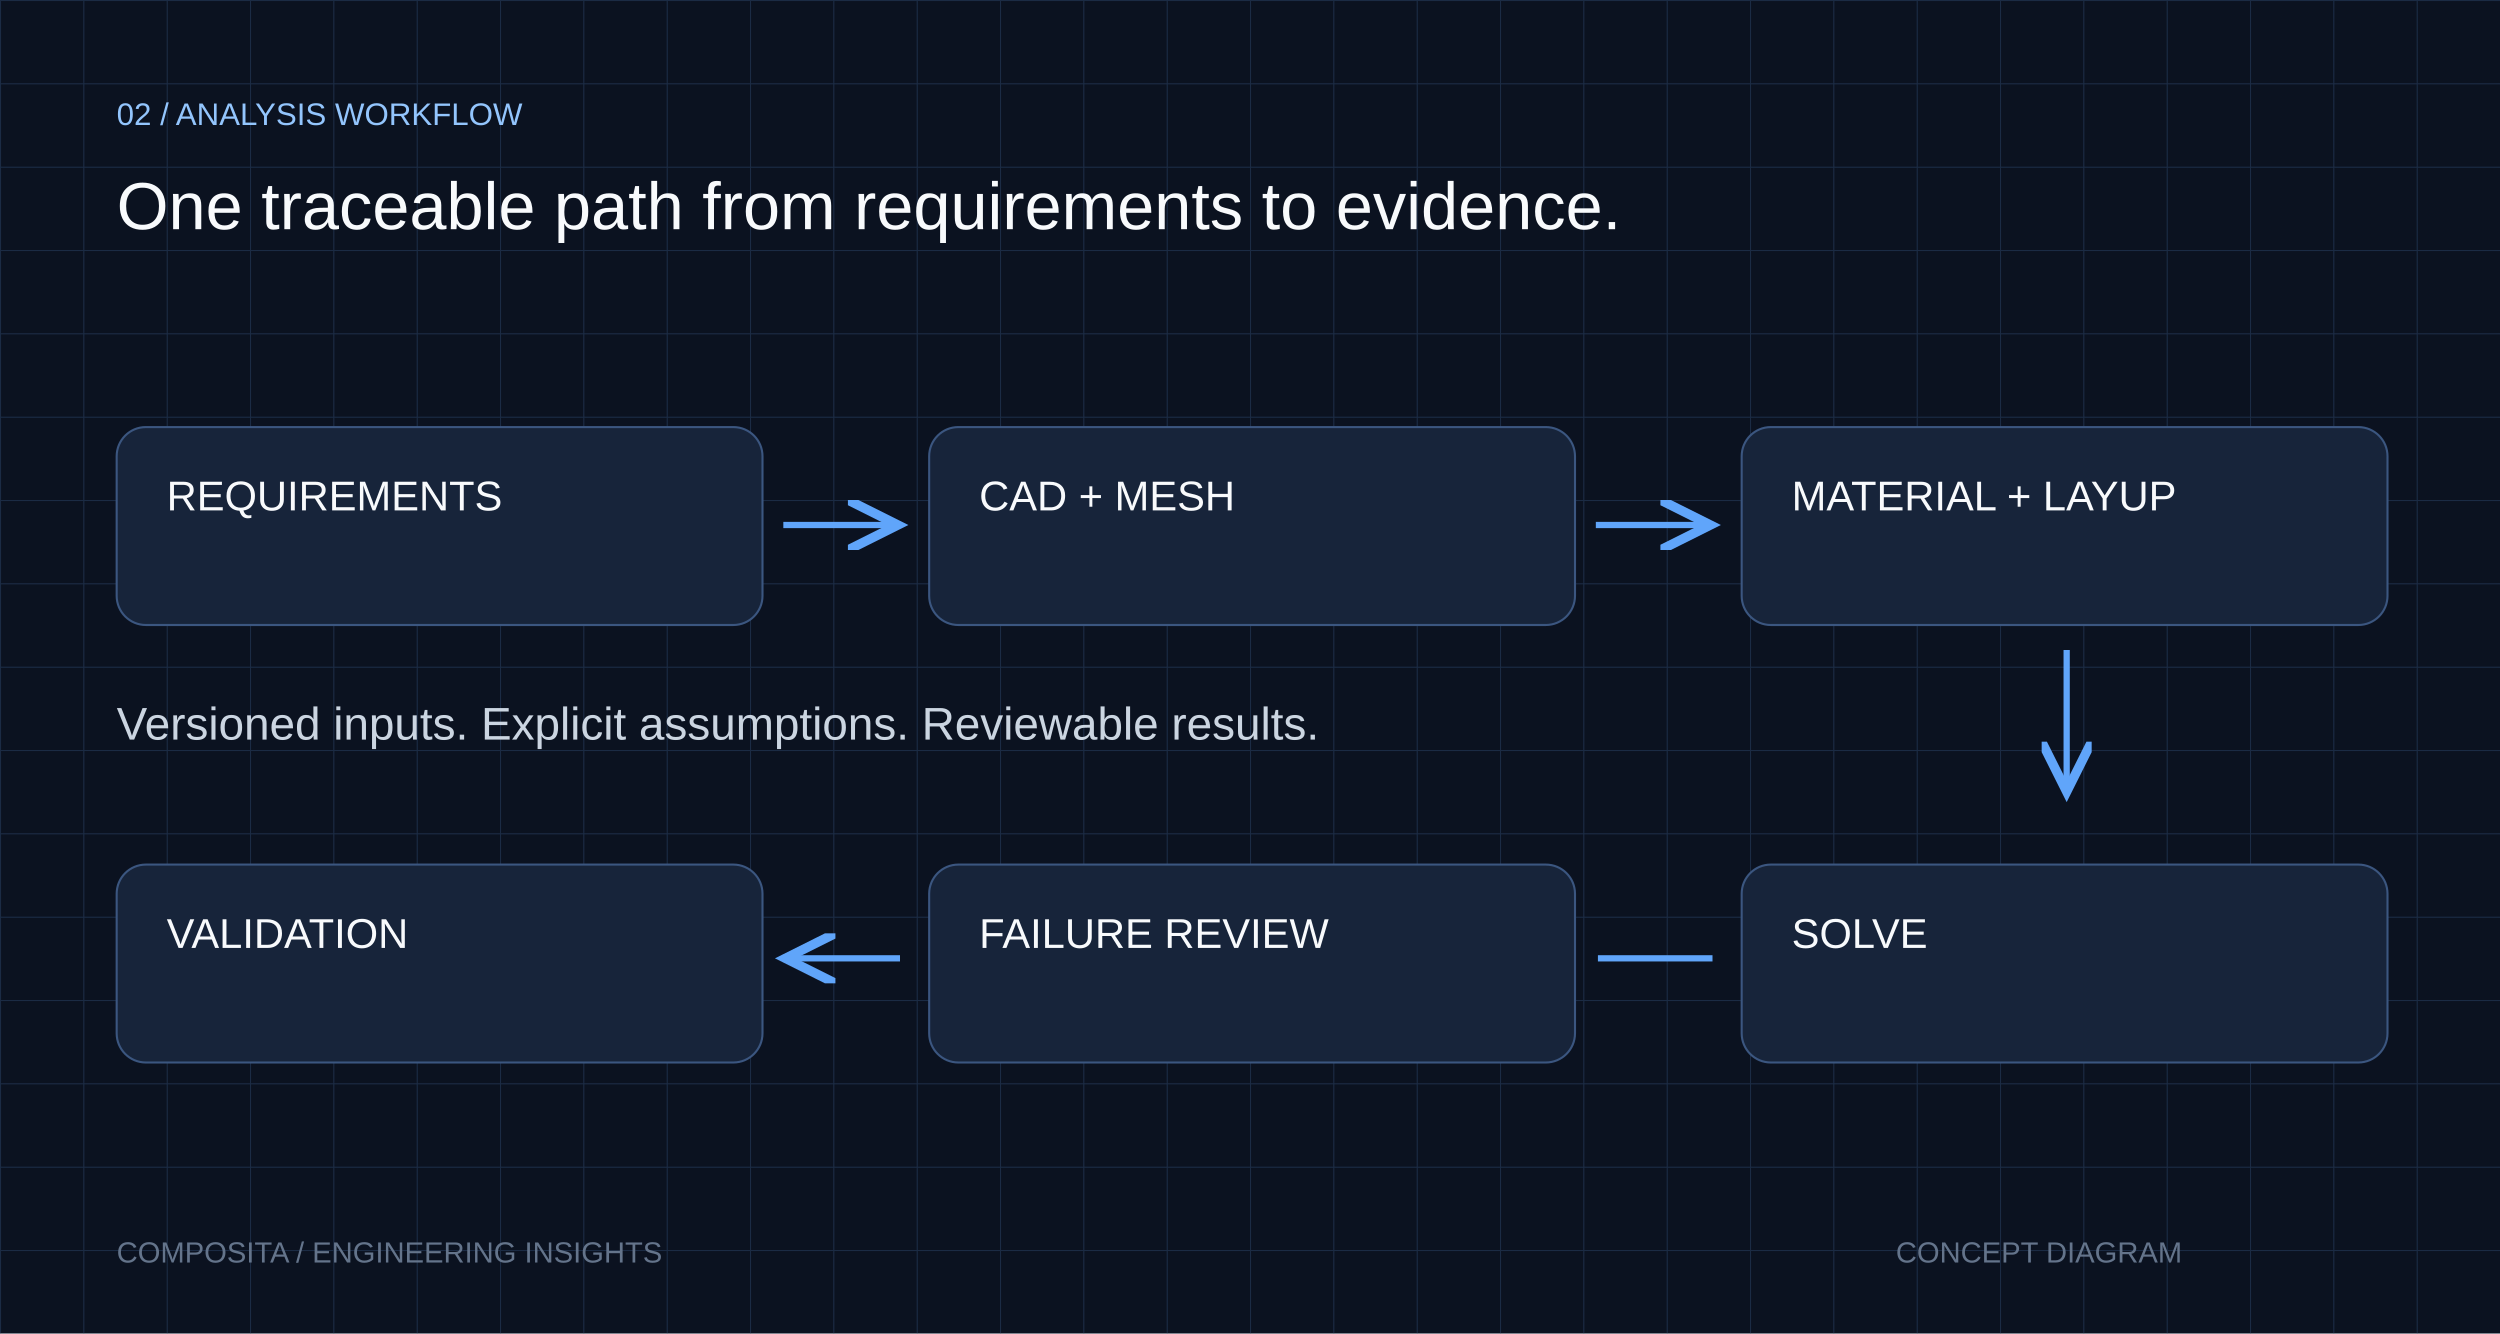
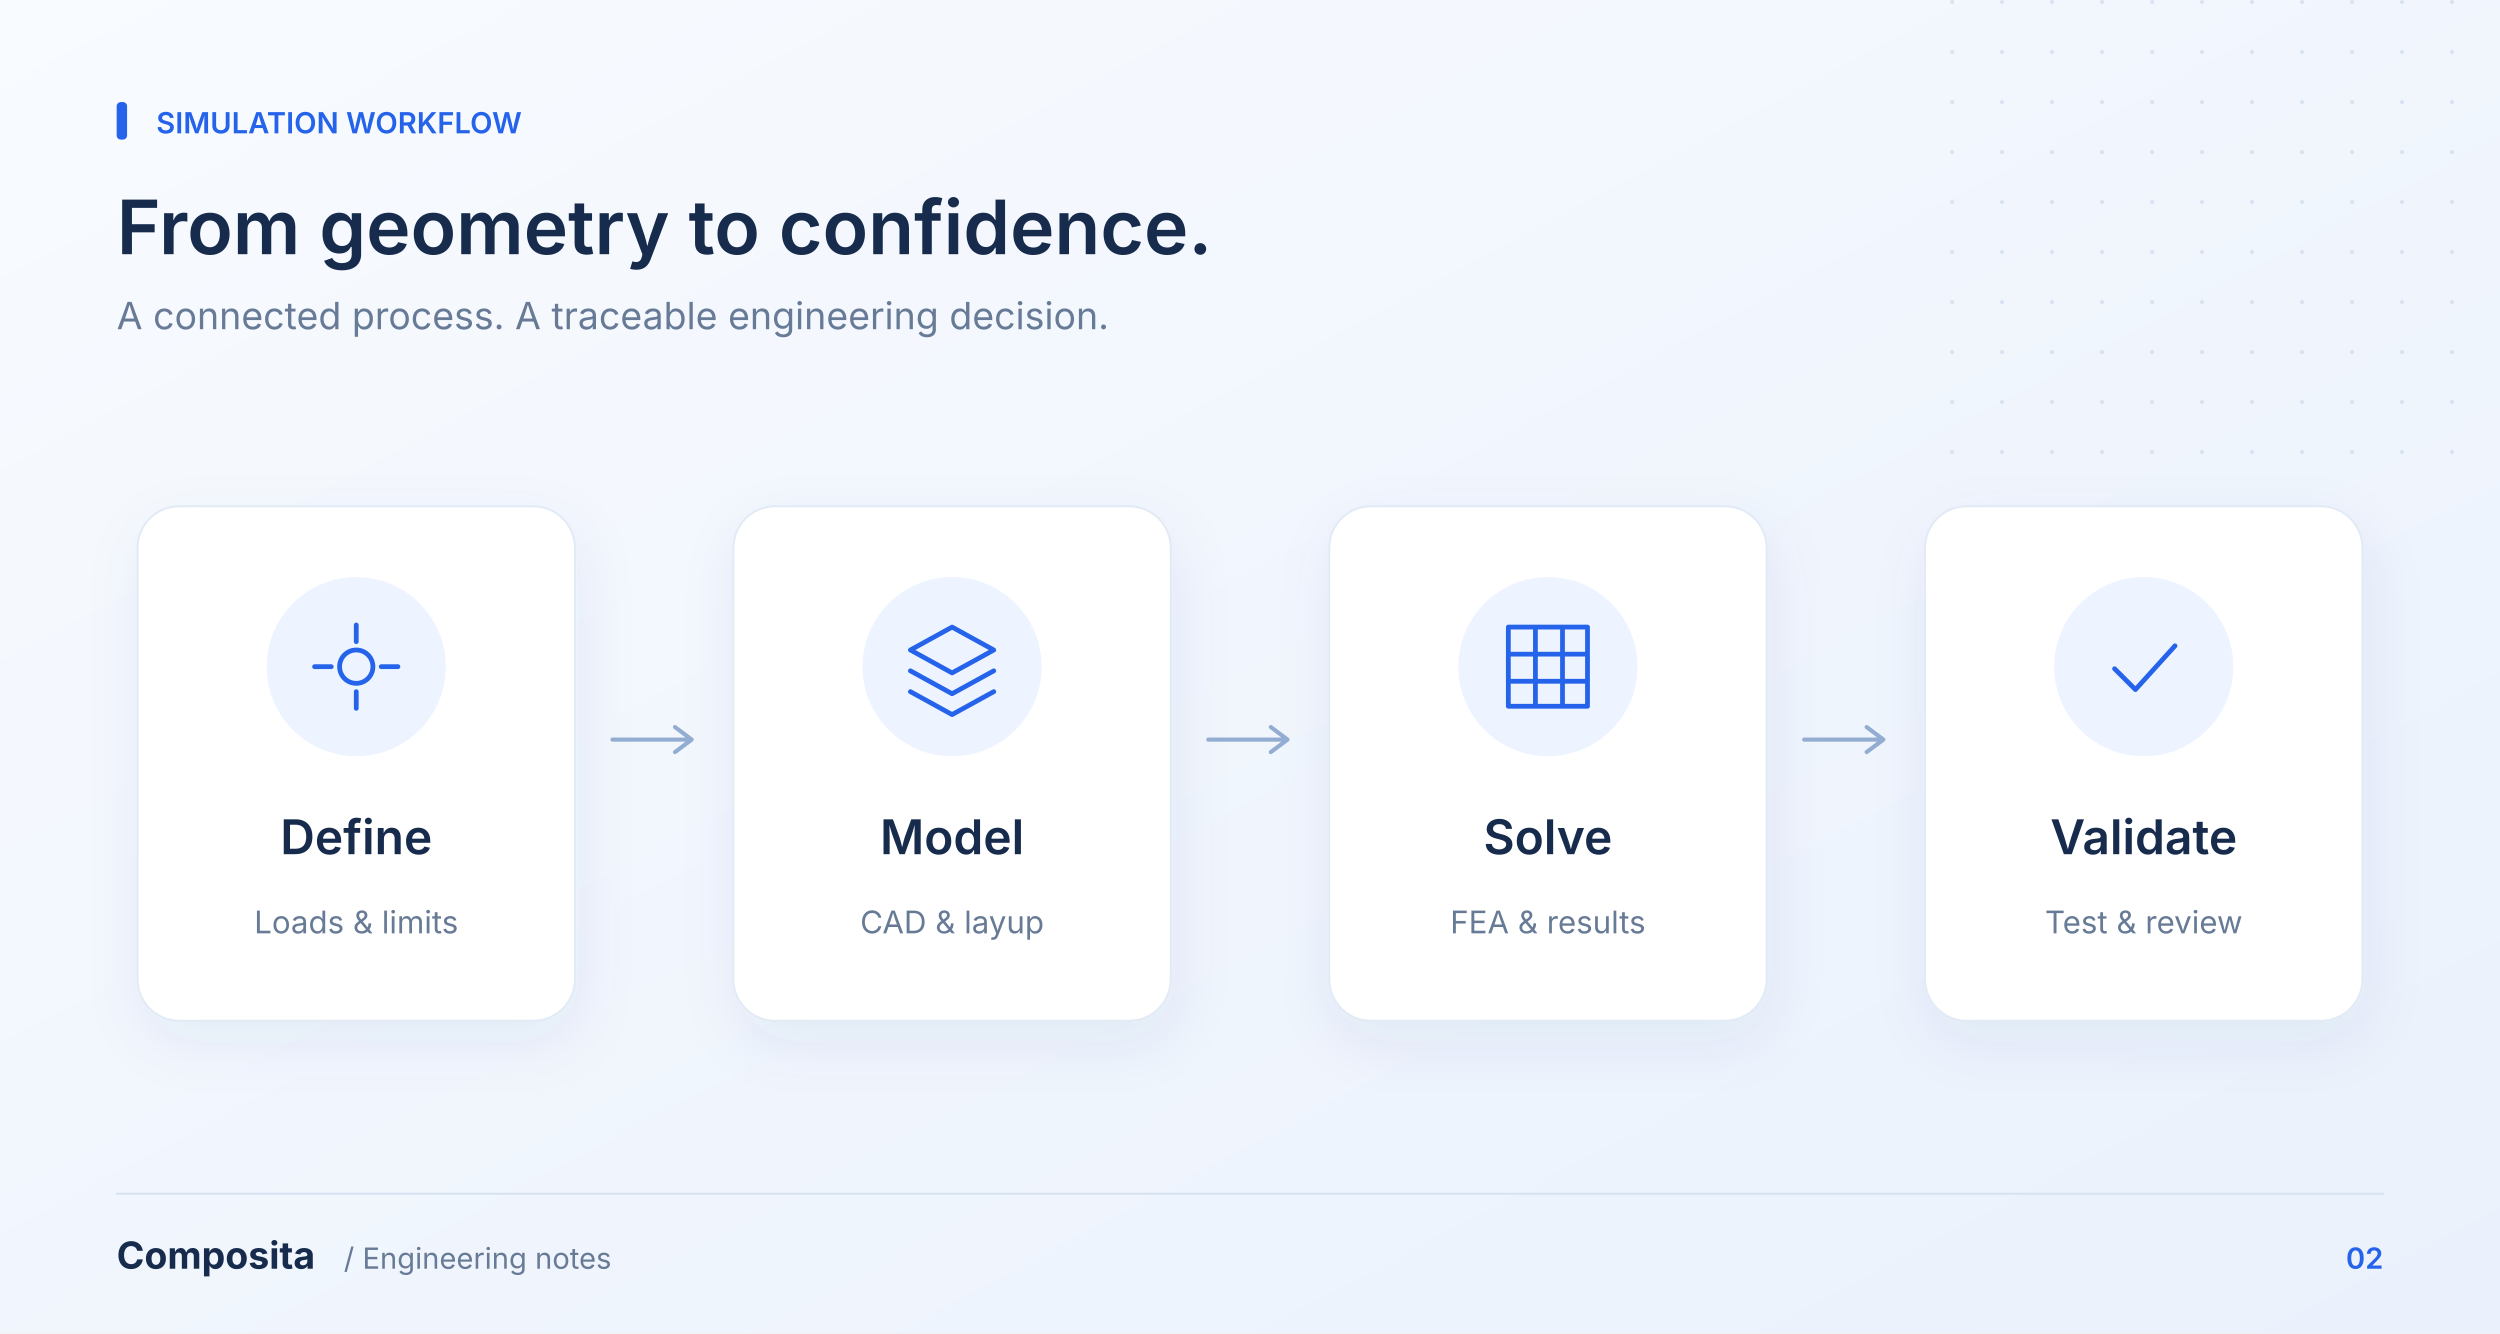
<svg xmlns="http://www.w3.org/2000/svg" width="1200" height="640" viewBox="0 0 1200 640">
  <defs>
-     <pattern id="grid" width="40" height="40" patternUnits="userSpaceOnUse">
-       <path d="M40 0H0V40" fill="none" stroke="#1b2b44" stroke-width="1" />
+     <linearGradient id="bg" x2="1" y2="1">
+       <stop stop-color="#f8fbff" />
+       <stop offset="1" stop-color="#eaf1fc" />
+     </linearGradient>
+     <linearGradient id="metal" x2="0" y2="1">
+       <stop stop-color="#cbd8e9" />
+       <stop offset=".45" stop-color="#f4f7fc" />
+       <stop offset="1" stop-color="#91a6c2" />
+     </linearGradient>
+     <linearGradient id="carbon" x2="1" y2="1">
+       <stop stop-color="#19365c" />
+       <stop offset="1" stop-color="#41638c" />
+     </linearGradient>
+     <filter id="shadow" x="-30%" y="-30%" width="160%" height="180%">
+       <feDropShadow dy="10" stdDeviation="14" flood-color="#254b83" flood-opacity=".07" />
+     </filter>
+     <pattern id="dots" width="24" height="24" patternUnits="userSpaceOnUse">
+       <circle cx="1" cy="1" r="1" fill="#b9cbe4" stroke="none" />
    </pattern>
-     <marker id="arrow" markerWidth="10" markerHeight="8" refX="8" refY="4" orient="auto">
-       <path d="M0 0L8 4L0 8" fill="none" stroke="#60a5fa" stroke-width="1.5" />
-     </marker>
  </defs>
-   <rect width="1200" height="640" fill="#0b1220" />
-   <rect width="1200" height="640" fill="url(#grid)" />
-   <text x="56" y="60" font-size="15" fill="#93c5fd" font-family="Arial,sans-serif">02 / ANALYSIS WORKFLOW</text>
-   <text x="56" y="110" font-size="32" fill="#f8fafc" font-family="Arial,sans-serif">One traceable path from requirements to evidence.</text>
-   <rect x="56" y="205" width="310" height="95" rx="14" fill="#17243a" stroke="#3b5680" />
-   <text x="80" y="245" font-size="20" fill="#f8fafc" font-family="Arial,sans-serif">REQUIREMENTS</text>
-   <rect x="446" y="205" width="310" height="95" rx="14" fill="#17243a" stroke="#3b5680" />
-   <text x="470" y="245" font-size="20" fill="#f8fafc" font-family="Arial,sans-serif">CAD + MESH</text>
-   <rect x="836" y="205" width="310" height="95" rx="14" fill="#17243a" stroke="#3b5680" />
-   <text x="860" y="245" font-size="20" fill="#f8fafc" font-family="Arial,sans-serif">MATERIAL + LAYUP</text>
-   <path d="M376 252h55" stroke="#60a5fa" stroke-width="3" marker-end="url(#arrow)" />
-   <path d="M766 252h55" stroke="#60a5fa" stroke-width="3" marker-end="url(#arrow)" />
-   <rect x="56" y="415" width="310" height="95" rx="14" fill="#17243a" stroke="#3b5680" />
-   <text x="80" y="455" font-size="20" fill="#f8fafc" font-family="Arial,sans-serif">VALIDATION</text>
-   <rect x="446" y="415" width="310" height="95" rx="14" fill="#17243a" stroke="#3b5680" />
-   <text x="470" y="455" font-size="20" fill="#f8fafc" font-family="Arial,sans-serif">FAILURE REVIEW</text>
-   <rect x="836" y="415" width="310" height="95" rx="14" fill="#17243a" stroke="#3b5680" />
-   <text x="860" y="455" font-size="20" fill="#f8fafc" font-family="Arial,sans-serif">SOLVE</text>
-   <path d="M992 312v68" stroke="#60a5fa" stroke-width="3" marker-end="url(#arrow)" />
-   <path d="M822 460h-55M432 460h-55" stroke="#60a5fa" stroke-width="3" marker-end="url(#arrow)" />
-   <text x="56" y="355" font-size="22" fill="#cbd5e1" font-family="Arial,sans-serif">Versioned inputs. Explicit assumptions. Reviewable results.</text>
-   <text x="56" y="606" font-size="14" fill="#64748b" font-family="Arial,sans-serif">COMPOSITA / ENGINEERING INSIGHTS</text>
-   <text x="910" y="606" font-size="14" fill="#64748b" font-family="Arial,sans-serif">CONCEPT DIAGRAM</text>
+   <rect width="1200" height="640" fill="url(#bg)" />
+   <rect x="920" width="280" height="220" fill="url(#dots)" opacity=".45" />
+   <rect x="56" y="49" width="5" height="18" rx="2" fill="#2563eb" stroke="none" />
+   <text x="75" y="64" fill="#2563eb" font-family="Inter,Arial,sans-serif" font-size="14" font-weight="600" text-anchor="start">SIMULATION WORKFLOW</text>
+   <text x="56" y="122" fill="#172b4d" font-family="Inter,Arial,sans-serif" font-size="36" font-weight="600" text-anchor="start">From geometry to confidence.</text>
+   <text x="56" y="158" fill="#677a96" font-family="Inter,Arial,sans-serif" font-size="18" font-weight="400" text-anchor="start">A connected process. A traceable engineering decision.</text>
+   <rect x="66" y="243" width="210" height="247" rx="20" fill="#fff" stroke="#e2eaf5" filter="url(#shadow)" />
+   <circle cx="171" cy="320" r="43" fill="#edf4ff" stroke="none" />
+   <g transform="translate(147 296) scale(1)">
+     <path d="M24 4v8M24 36v8M4 24h8M36 24h8M24 16a8 8 0 1 0 0 16 8 8 0 0 0 0-16" fill="none" stroke="#2563eb" stroke-width="2.3" stroke-linecap="round" stroke-linejoin="round" />
+   </g>
+   <text x="171" y="410" fill="#172b4d" font-family="Inter,Arial,sans-serif" font-size="23" font-weight="600" text-anchor="middle">Define</text>
+   <text x="171" y="448" fill="#677a96" font-family="Inter,Arial,sans-serif" font-size="15" font-weight="400" text-anchor="middle">Loads &amp; limits</text>
+   <rect x="352" y="243" width="210" height="247" rx="20" fill="#fff" stroke="#e2eaf5" filter="url(#shadow)" />
+   <circle cx="457" cy="320" r="43" fill="#edf4ff" stroke="none" />
+   <g transform="translate(433 296) scale(1)">
+     <path d="M4 16 24 5l20 11-20 11zM4 26l20 11 20-11M4 36l20 11 20-11" fill="none" stroke="#2563eb" stroke-width="2.3" stroke-linecap="round" stroke-linejoin="round" />
+   </g>
+   <text x="457" y="410" fill="#172b4d" font-family="Inter,Arial,sans-serif" font-size="23" font-weight="600" text-anchor="middle">Model</text>
+   <text x="457" y="448" fill="#677a96" font-family="Inter,Arial,sans-serif" font-size="15" font-weight="400" text-anchor="middle">CAD &amp; layup</text>
+   <rect x="638" y="243" width="210" height="247" rx="20" fill="#fff" stroke="#e2eaf5" filter="url(#shadow)" />
+   <circle cx="743" cy="320" r="43" fill="#edf4ff" stroke="none" />
+   <g transform="translate(719 296) scale(1)">
+     <path d="M5 5h38v38H5zM5 18h38M5 31h38M18 5v38M31 5v38" fill="none" stroke="#2563eb" stroke-width="2.3" stroke-linecap="round" stroke-linejoin="round" />
+   </g>
+   <text x="743" y="410" fill="#172b4d" font-family="Inter,Arial,sans-serif" font-size="23" font-weight="600" text-anchor="middle">Solve</text>
+   <text x="743" y="448" fill="#677a96" font-family="Inter,Arial,sans-serif" font-size="15" font-weight="400" text-anchor="middle">FEA &amp; results</text>
+   <rect x="924" y="243" width="210" height="247" rx="20" fill="#fff" stroke="#e2eaf5" filter="url(#shadow)" />
+   <circle cx="1029" cy="320" r="43" fill="#edf4ff" stroke="none" />
+   <g transform="translate(1005 296) scale(1)">
+     <path d="M10 25 20 35 39 14" fill="none" stroke="#2563eb" stroke-width="2.3" stroke-linecap="round" stroke-linejoin="round" />
+   </g>
+   <text x="1029" y="410" fill="#172b4d" font-family="Inter,Arial,sans-serif" font-size="23" font-weight="600" text-anchor="middle">Validate</text>
+   <text x="1029" y="448" fill="#677a96" font-family="Inter,Arial,sans-serif" font-size="15" font-weight="400" text-anchor="middle">Test &amp; review</text>
+   <path d="M294 355h38m-8-6 8 6-8 6" fill="none" stroke="#93add2" stroke-width="2" stroke-linecap="round" stroke-linejoin="round" />
+   <path d="M580 355h38m-8-6 8 6-8 6" fill="none" stroke="#93add2" stroke-width="2" stroke-linecap="round" stroke-linejoin="round" />
+   <path d="M866 355h38m-8-6 8 6-8 6" fill="none" stroke="#93add2" stroke-width="2" stroke-linecap="round" stroke-linejoin="round" />
+   <path d="M56 573H1144" fill="none" stroke="#d7e2f1" stroke-width="1" stroke-linecap="round" stroke-linejoin="round" />
+   <text x="56" y="609" fill="#172b4d" font-family="Inter,Arial,sans-serif" font-size="18" font-weight="650" text-anchor="start">Composita</text>
+   <text x="165" y="609" fill="#677a96" font-family="Inter,Arial,sans-serif" font-size="14" font-weight="400" text-anchor="start">/  Engineering notes</text>
+   <text x="1144" y="609" fill="#2563eb" font-family="Inter,Arial,sans-serif" font-size="14" font-weight="600" text-anchor="end">02</text>
</svg>
